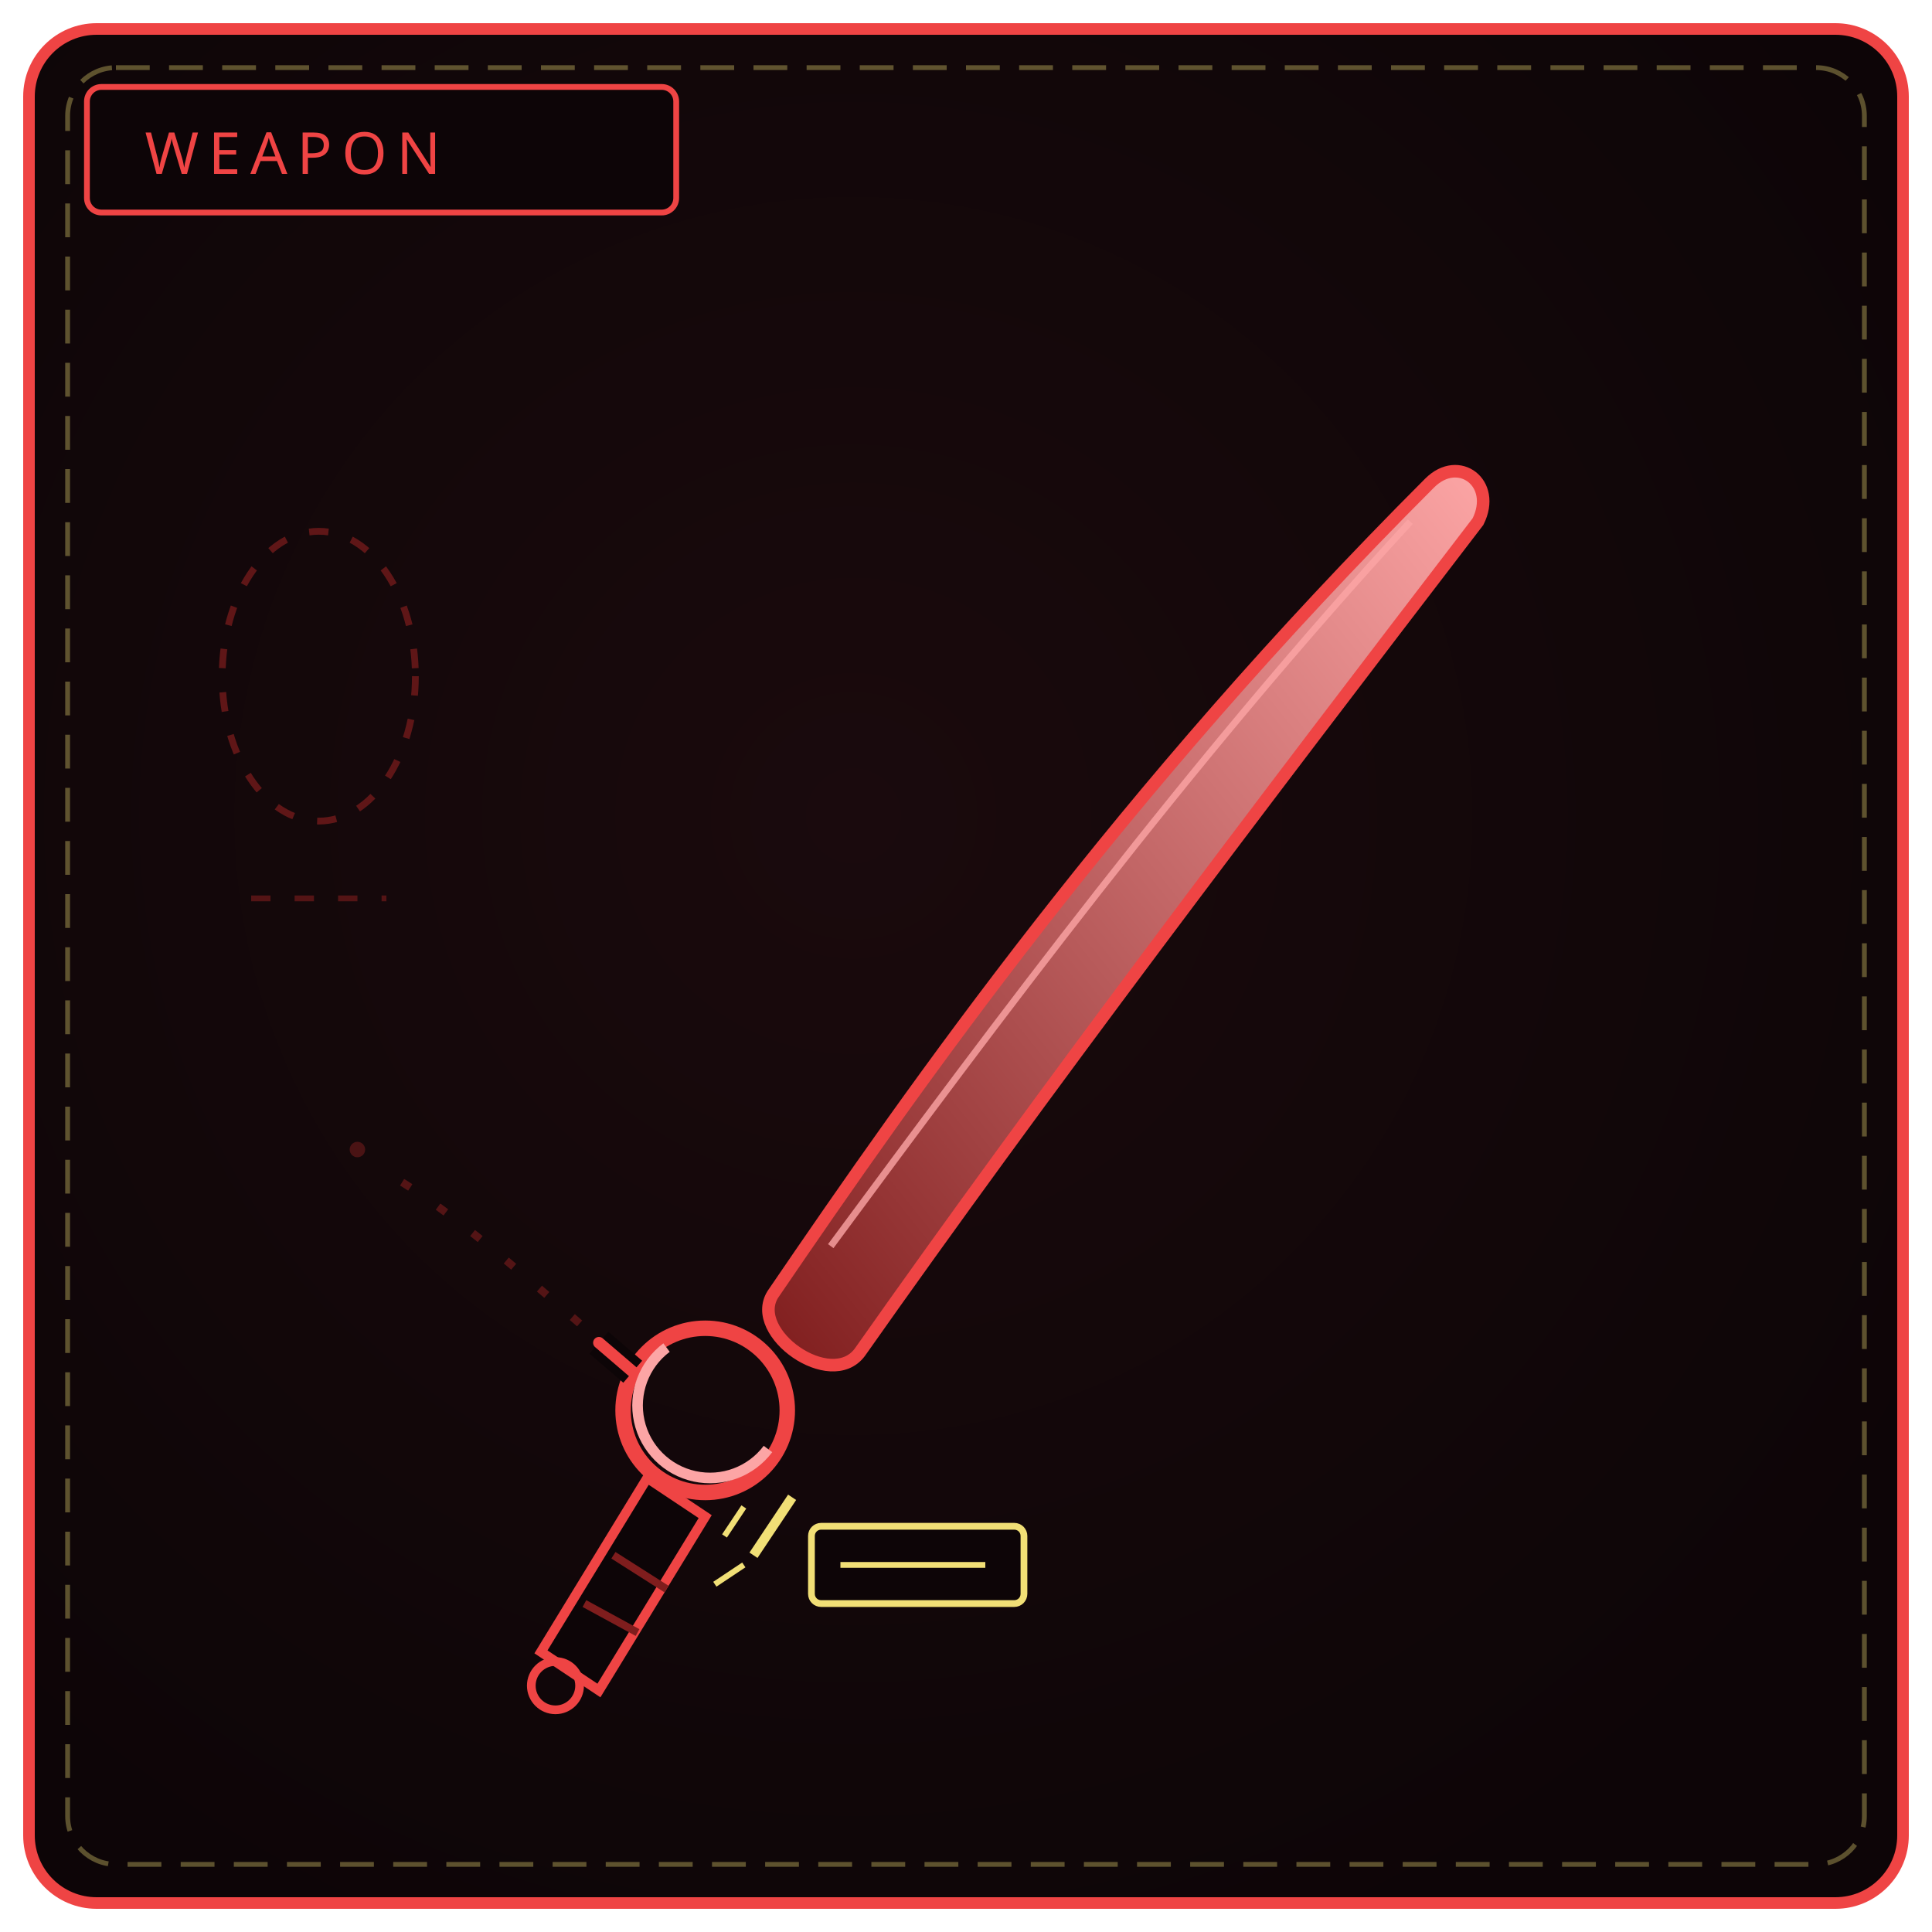
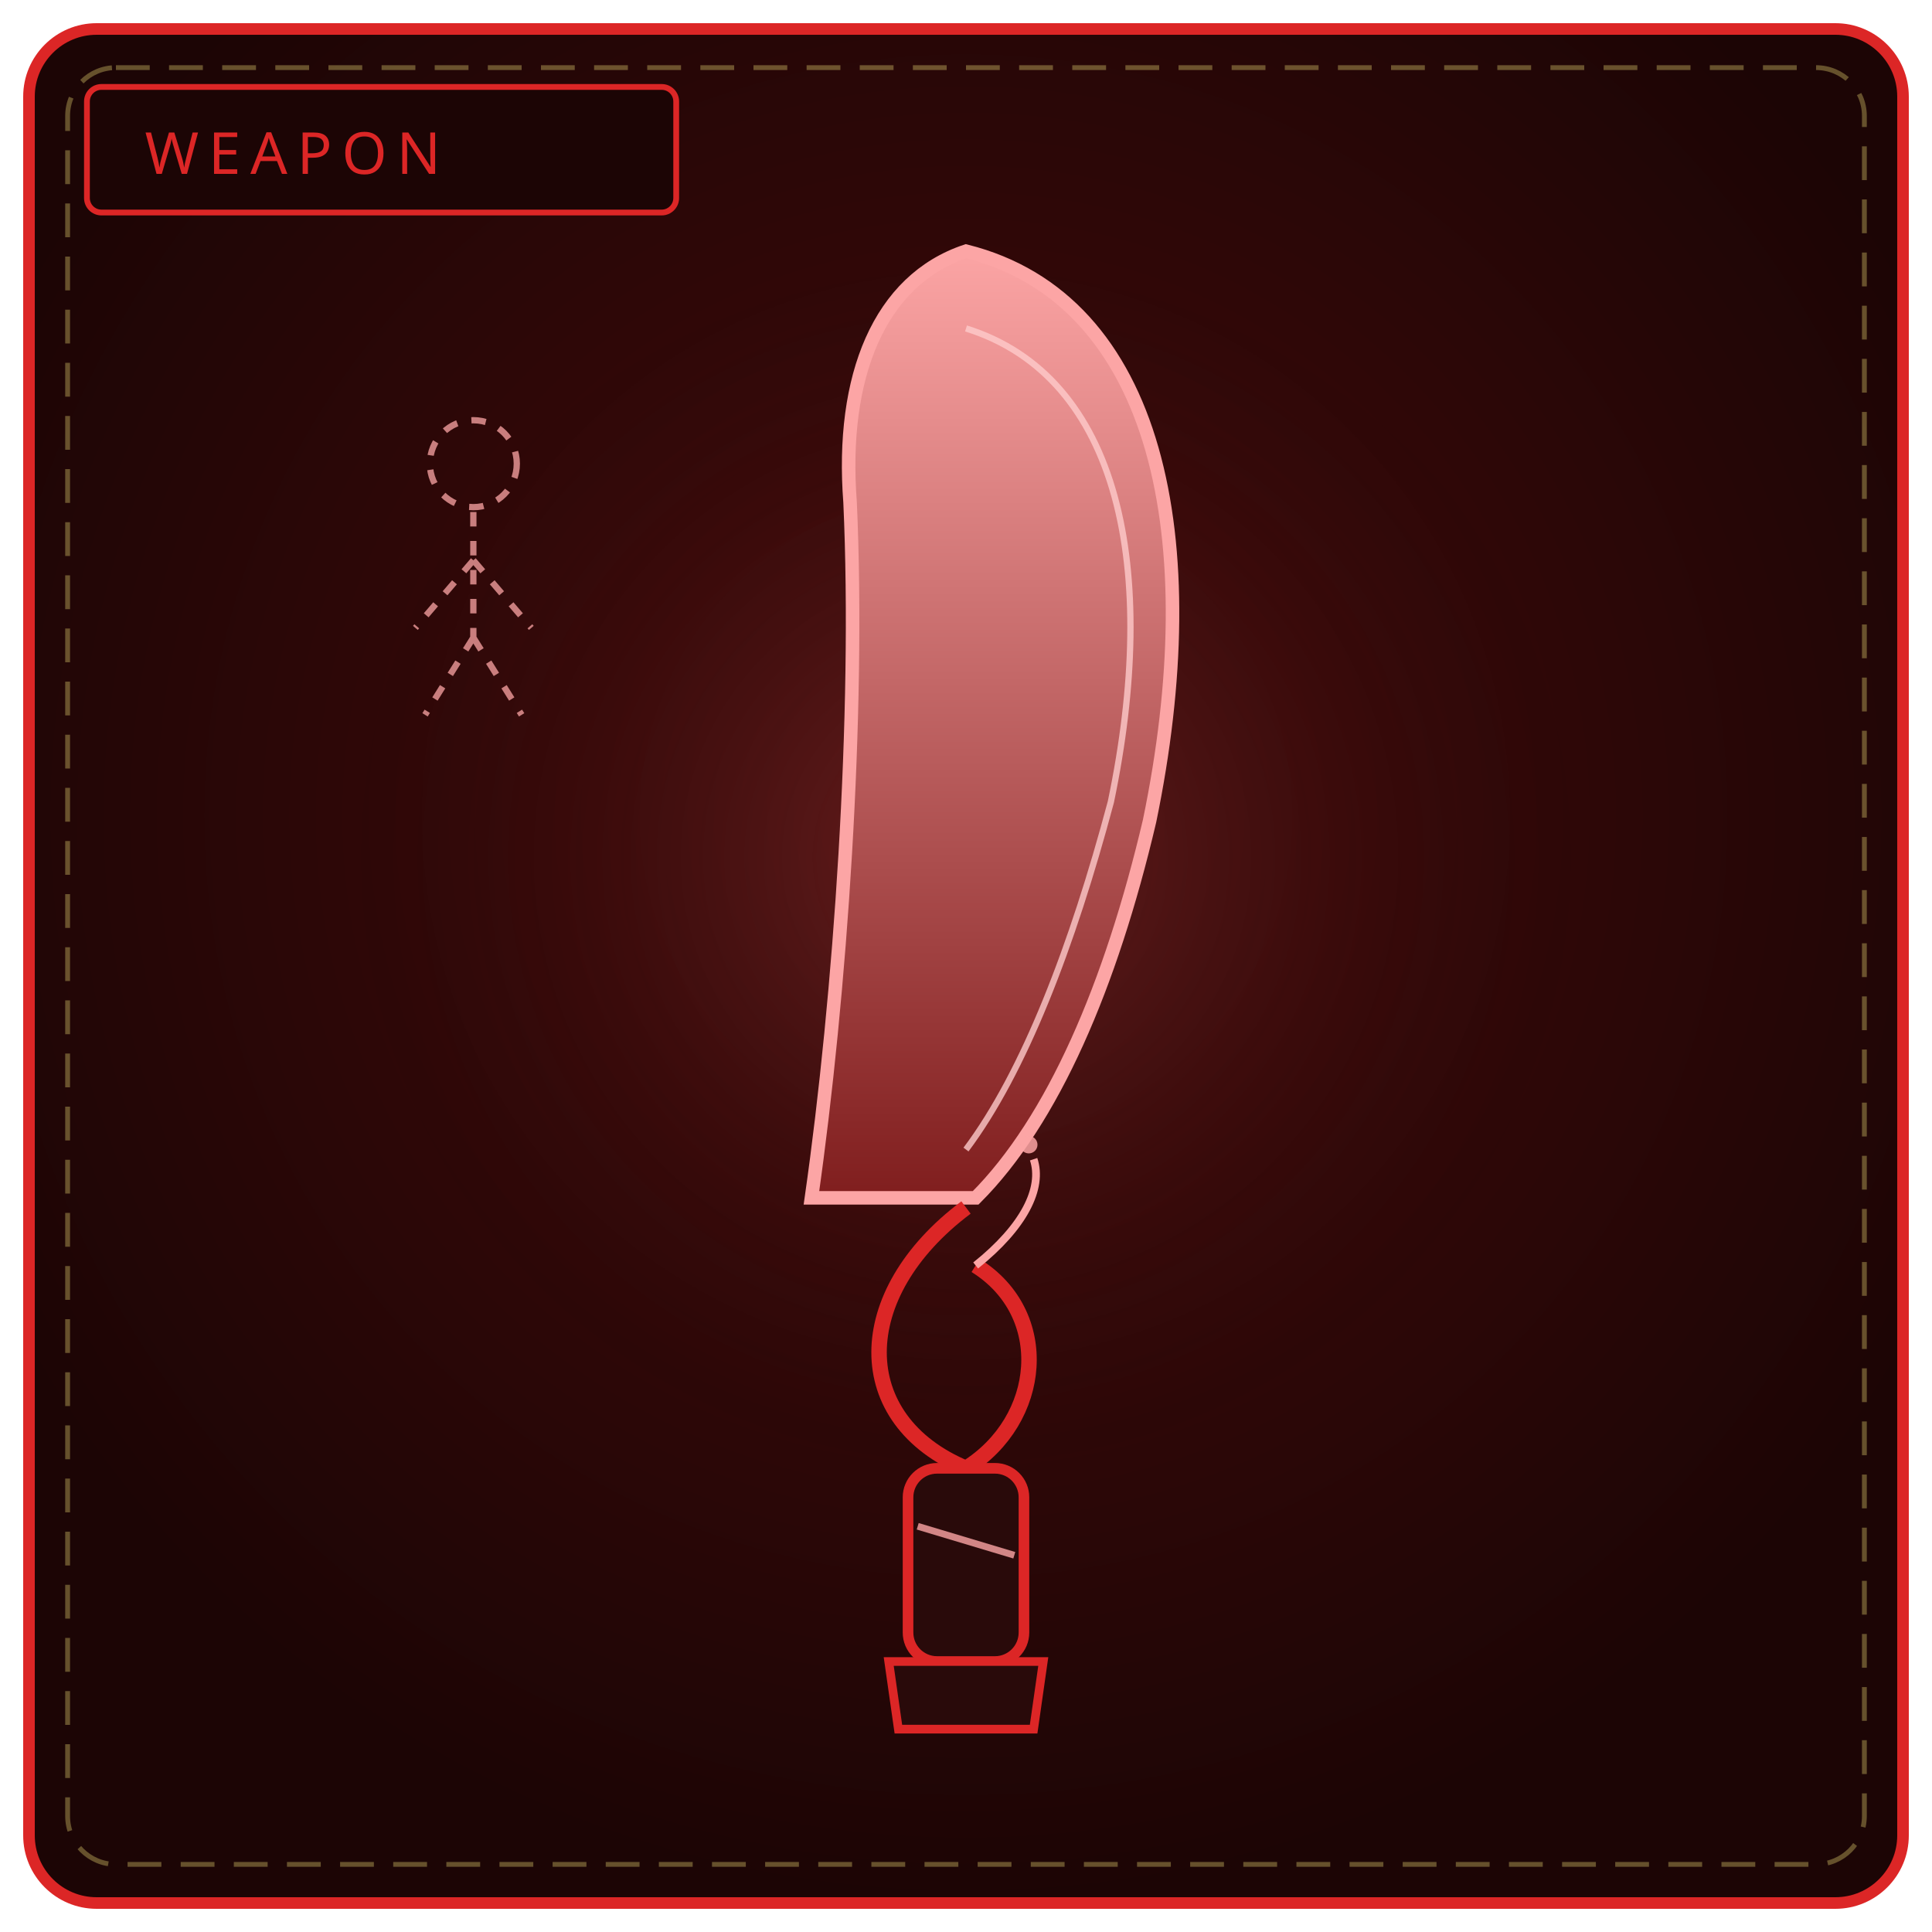
<svg xmlns="http://www.w3.org/2000/svg" viewBox="0 0 400 400" width="100%" height="100%" role="img" aria-label="THE EMPTY FANG">
  <defs>
-     <radialGradient id="bw316" cx="44%" cy="42%" r="66%">
-       <stop offset="0%" stop-color="#1a0a0d" />
-       <stop offset="100%" stop-color="#0d0507" />
+     <radialGradient id="bw316" cx="50%" cy="42%" r="58%">
+       <stop offset="0%" stop-color="#450a0a" />
+       <stop offset="100%" stop-color="#1c0505" />
    </radialGradient>
-     <linearGradient id="bl316" x1="0" y1="1" x2="1" y2="0">
-       <stop offset="0" stop-color="#7f1d1d" />
-       <stop offset="1" stop-color="#fca5a5" />
+     <radialGradient id="gw316" cx="50%" cy="46%" r="50%">
+       <stop offset="0%" stop-color="#f87171" stop-opacity=".22" />
+       <stop offset="100%" stop-color="#000" stop-opacity="0" />
+     </radialGradient>
+     <linearGradient id="gs316" x1="0" y1="0" x2="0" y2="1">
+       <stop offset="0" stop-color="#fca5a5" />
+       <stop offset="1" stop-color="#7f1d1d" />
    </linearGradient>
  </defs>
-   <rect x="6" y="6" width="388" height="388" rx="14" fill="url(#bw316)" stroke="#ef4444" stroke-width="2.4" />
+   <rect x="6" y="6" width="388" height="388" rx="14" fill="url(#bw316)" stroke="#dc2626" stroke-width="2.4" />
  <rect x="14" y="14" width="372" height="372" rx="10" fill="none" stroke="#f1df76" stroke-width="1" stroke-dasharray="7 4" opacity=".35" />
-   <rect x="18" y="18" width="122" height="26" rx="3" fill="#0d0507" stroke="#ef4444" stroke-width="1.2" />
-   <text x="30" y="36" fill="#ef4444" font-family="Impact, Arial Black, sans-serif" font-size="12" letter-spacing="2">WEAPON</text>
-   <path d="M160 268 C 190 224, 232 164, 296 100 C 302 94, 310 100, 306 108 C 260 168, 216 226, 178 280 C 172 288, 155 276, 160 268 Z" fill="url(#bl316)" stroke="#ef4444" stroke-width="2.6" />
-   <path d="M172 258 C 206 212, 246 158, 292 108" fill="none" stroke="#fca5a5" stroke-width="1.4" opacity=".8" />
-   <circle cx="146" cy="292" r="17" fill="none" stroke="#ef4444" stroke-width="3.2" />
-   <path d="M138 279 a15 15 0 1 0 21 21" fill="none" stroke="#fca5a5" stroke-width="2.2" />
-   <path d="M131 284 L 124 278" stroke="#0d0507" stroke-width="6" />
-   <path d="M131 284 L 124 278" stroke="#ef4444" stroke-width="2.4" stroke-linecap="round" />
-   <path d="M120 274 C 104 260, 92 250, 82 244" fill="none" stroke="#7f1d1d" stroke-width="1.6" stroke-dasharray="2 7" opacity=".6" />
-   <circle cx="74" cy="238" r="1.6" fill="#7f1d1d" opacity=".5" />
-   <ellipse cx="66" cy="140" rx="20" ry="30" fill="none" stroke="#7f1d1d" stroke-width="1.4" stroke-dasharray="4 5" opacity=".7" />
-   <path d="M52 186 h28" stroke="#7f1d1d" stroke-width="1.2" stroke-dasharray="4 5" opacity=".6" />
-   <rect x="168" y="316" width="44" height="16" rx="2" fill="#0d0507" stroke="#f1df76" stroke-width="1.4" />
-   <path d="M174 324 h30" stroke="#f1df76" stroke-width="1.2" />
-   <path d="M164 310 L 156 322" stroke="#f1df76" stroke-width="2" />
-   <path d="M150 318 l 4 -6 M148 328 l 6 -4" stroke="#f1df76" stroke-width="1.2" />
-   <path d="M134 306 L 112 342 L 124 350 L 146 314 Z" fill="#0d0507" stroke="#ef4444" stroke-width="2" />
-   <path d="M121 332 L 132 338 M127 322 L 138 329" stroke="#7f1d1d" stroke-width="1.6" />
-   <circle cx="115" cy="349" r="5" fill="none" stroke="#ef4444" stroke-width="1.8" />
+   <circle cx="200" cy="188" r="132" fill="url(#gw316)" />
+   <rect x="18" y="18" width="122" height="26" rx="3" fill="#1c0505" stroke="#dc2626" stroke-width="1.2" />
+   <text x="30" y="36" fill="#dc2626" font-family="Impact, Arial Black, sans-serif" font-size="12" letter-spacing="2">WEAPON</text>
+   <path d="M200 52 C 240 62, 250 112, 238 170 C 230 204, 218 232, 202 248 L 168 248 C 174 206, 178 148, 176 104 C 174 78, 182 58, 200 52 Z" fill="url(#gs316)" stroke="#fca5a5" stroke-width="2.8" />
+   <path d="M200 68 C 232 78, 240 118, 230 166 C 222 196, 212 222, 200 238" fill="none" stroke="#fecaca" stroke-width="1.3" opacity=".8" />
+   <path d="M200 250 C 176 268, 176 294, 200 304 C 216 294, 218 272, 202 262" fill="none" stroke="#dc2626" stroke-width="3.2" />
+   <path d="M202 262 C 212 254, 216 246, 214 240" fill="none" stroke="#fca5a5" stroke-width="1.6" />
+   <circle cx="213" cy="237" r="1.8" fill="#fca5a5" opacity=".85" />
+   <g fill="none" stroke="#fca5a5" stroke-width="1.3" stroke-dasharray="3 3" opacity=".75">
+     <circle cx="98" cy="96" r="9" />
+     <path d="M98 106 v 26 M98 116 l -12 14 M98 116 l 12 14 M98 132 l -10 16 M98 132 l 10 16" />
+   </g>
+   <rect x="188" y="304" width="24" height="40" rx="6" fill="#290a0a" stroke="#dc2626" stroke-width="2.2" />
+   <path d="M190 316 L 210 322" stroke="#fca5a5" stroke-width="1.4" opacity=".8" />
+   <path d="M184 344 L 216 344 L 214 358 L 186 358 Z" fill="#290a0a" stroke="#dc2626" stroke-width="1.8" />
</svg>
